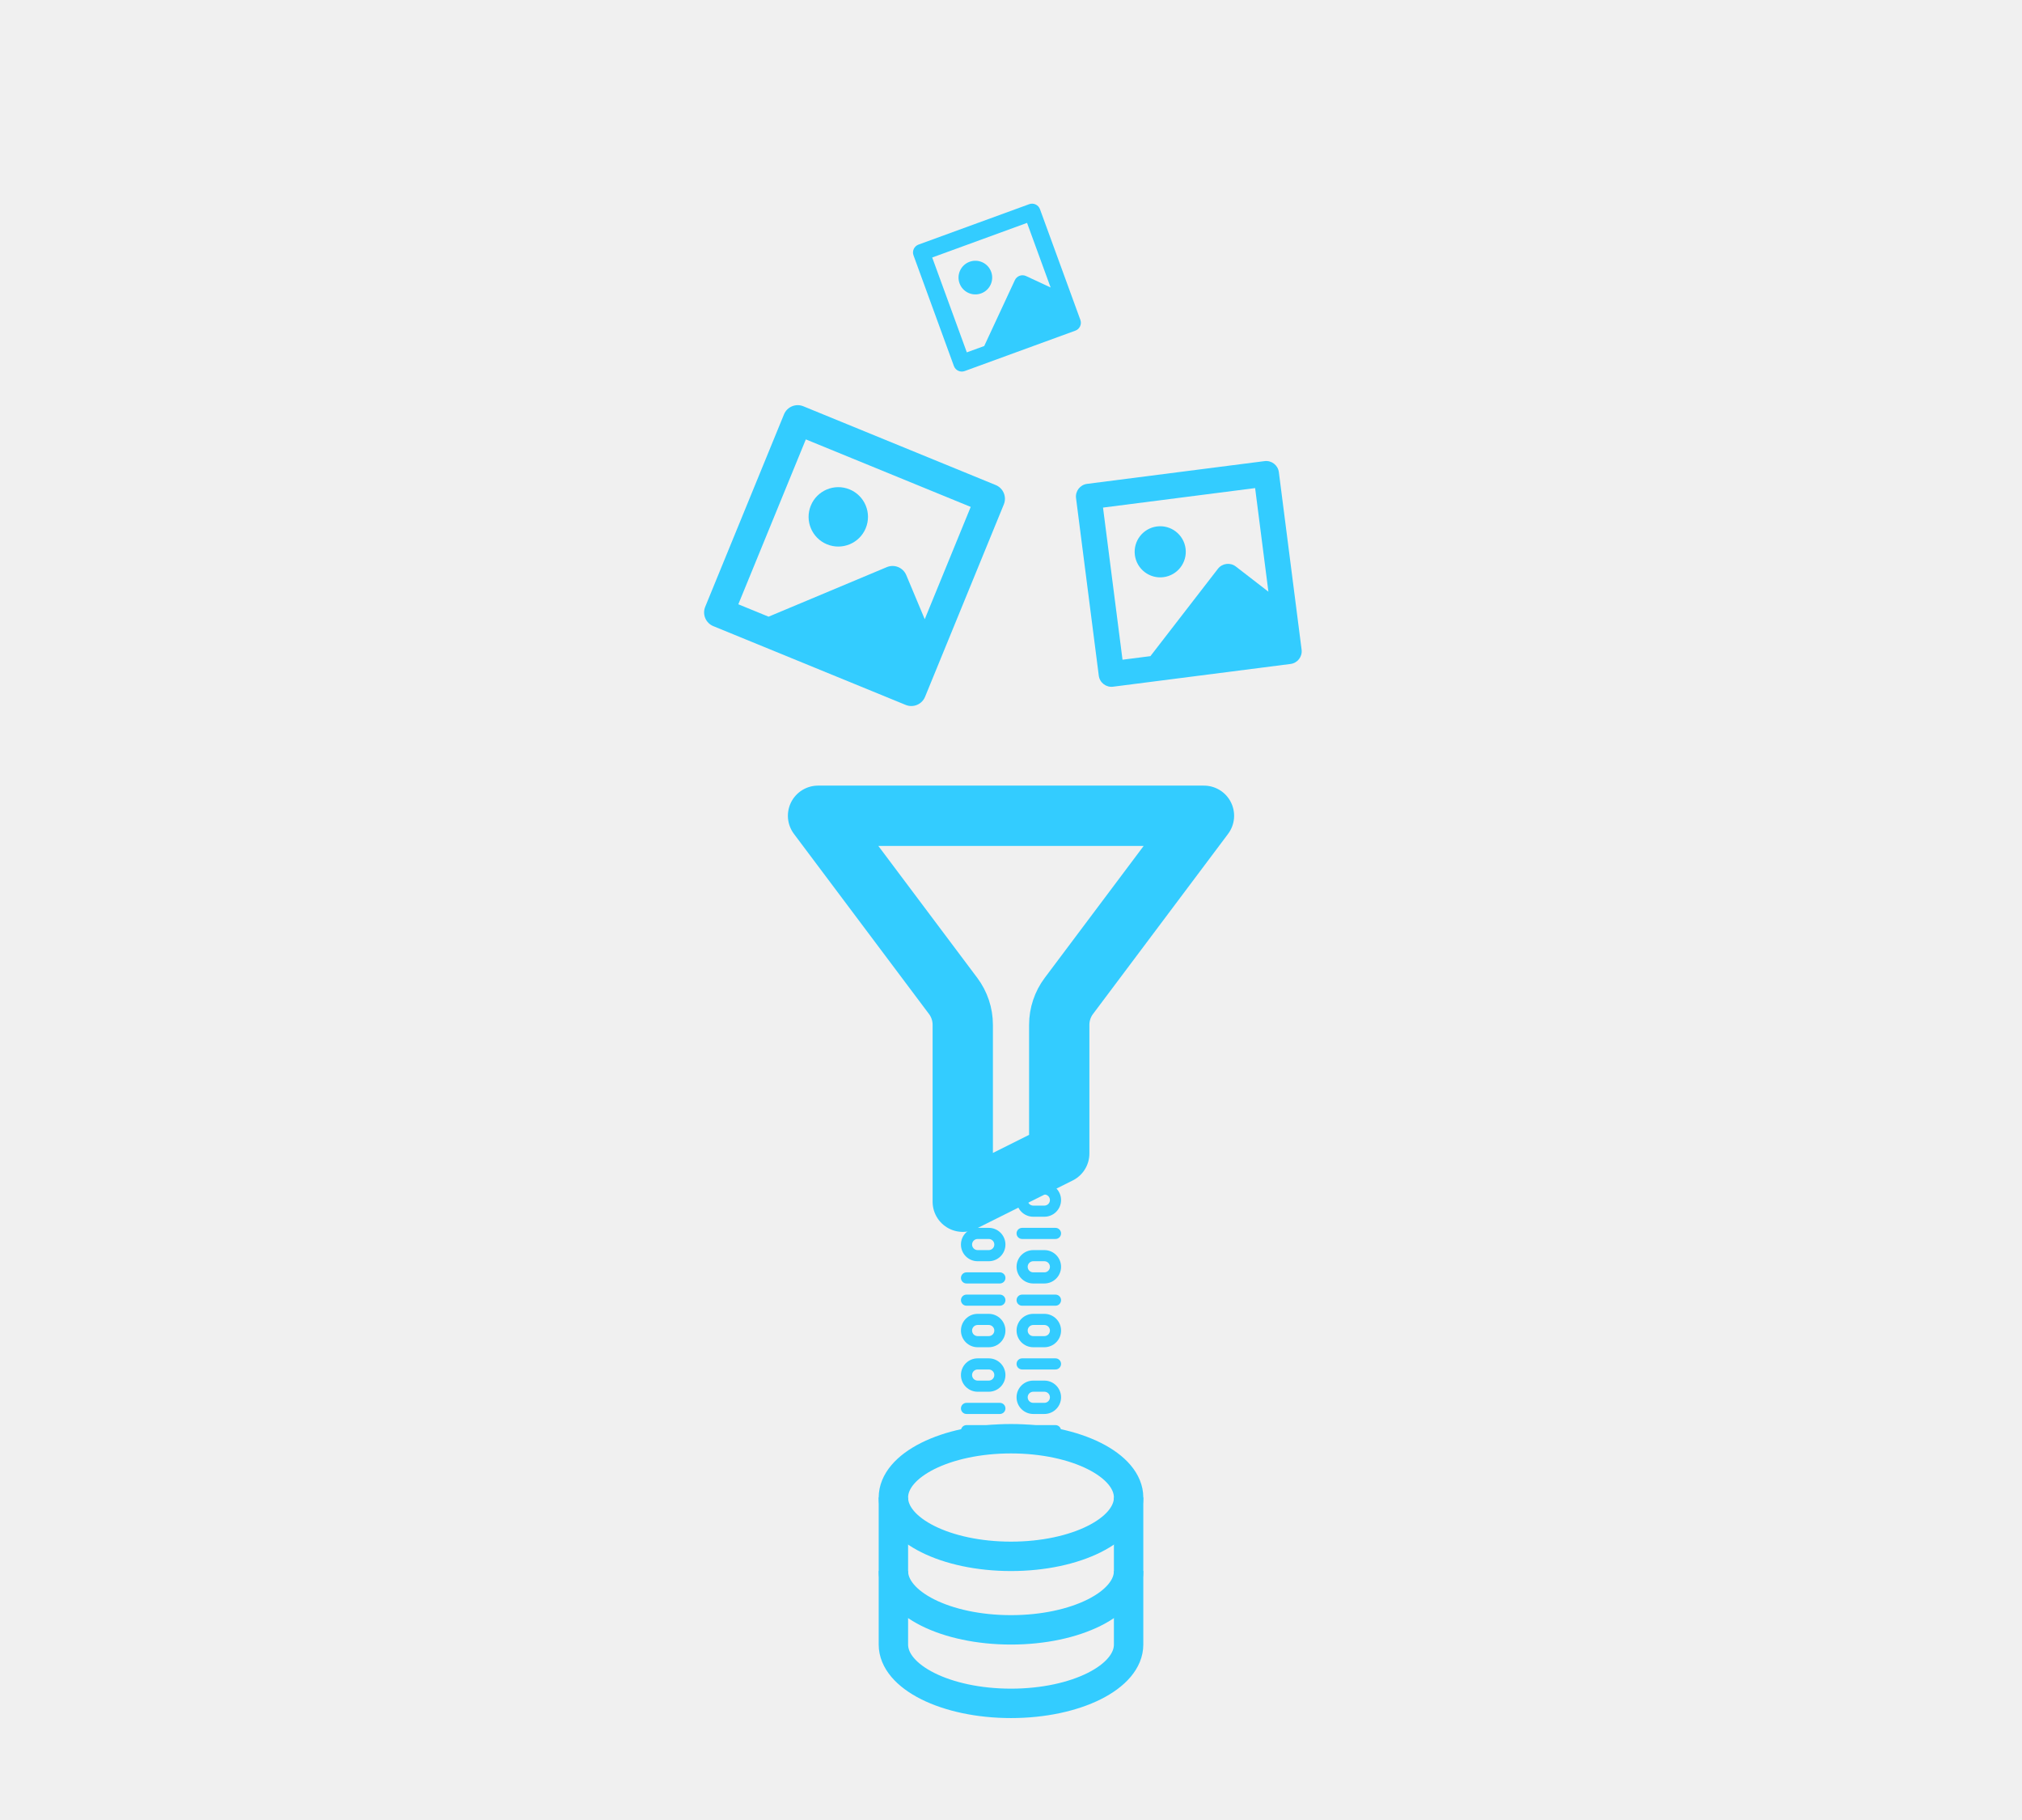
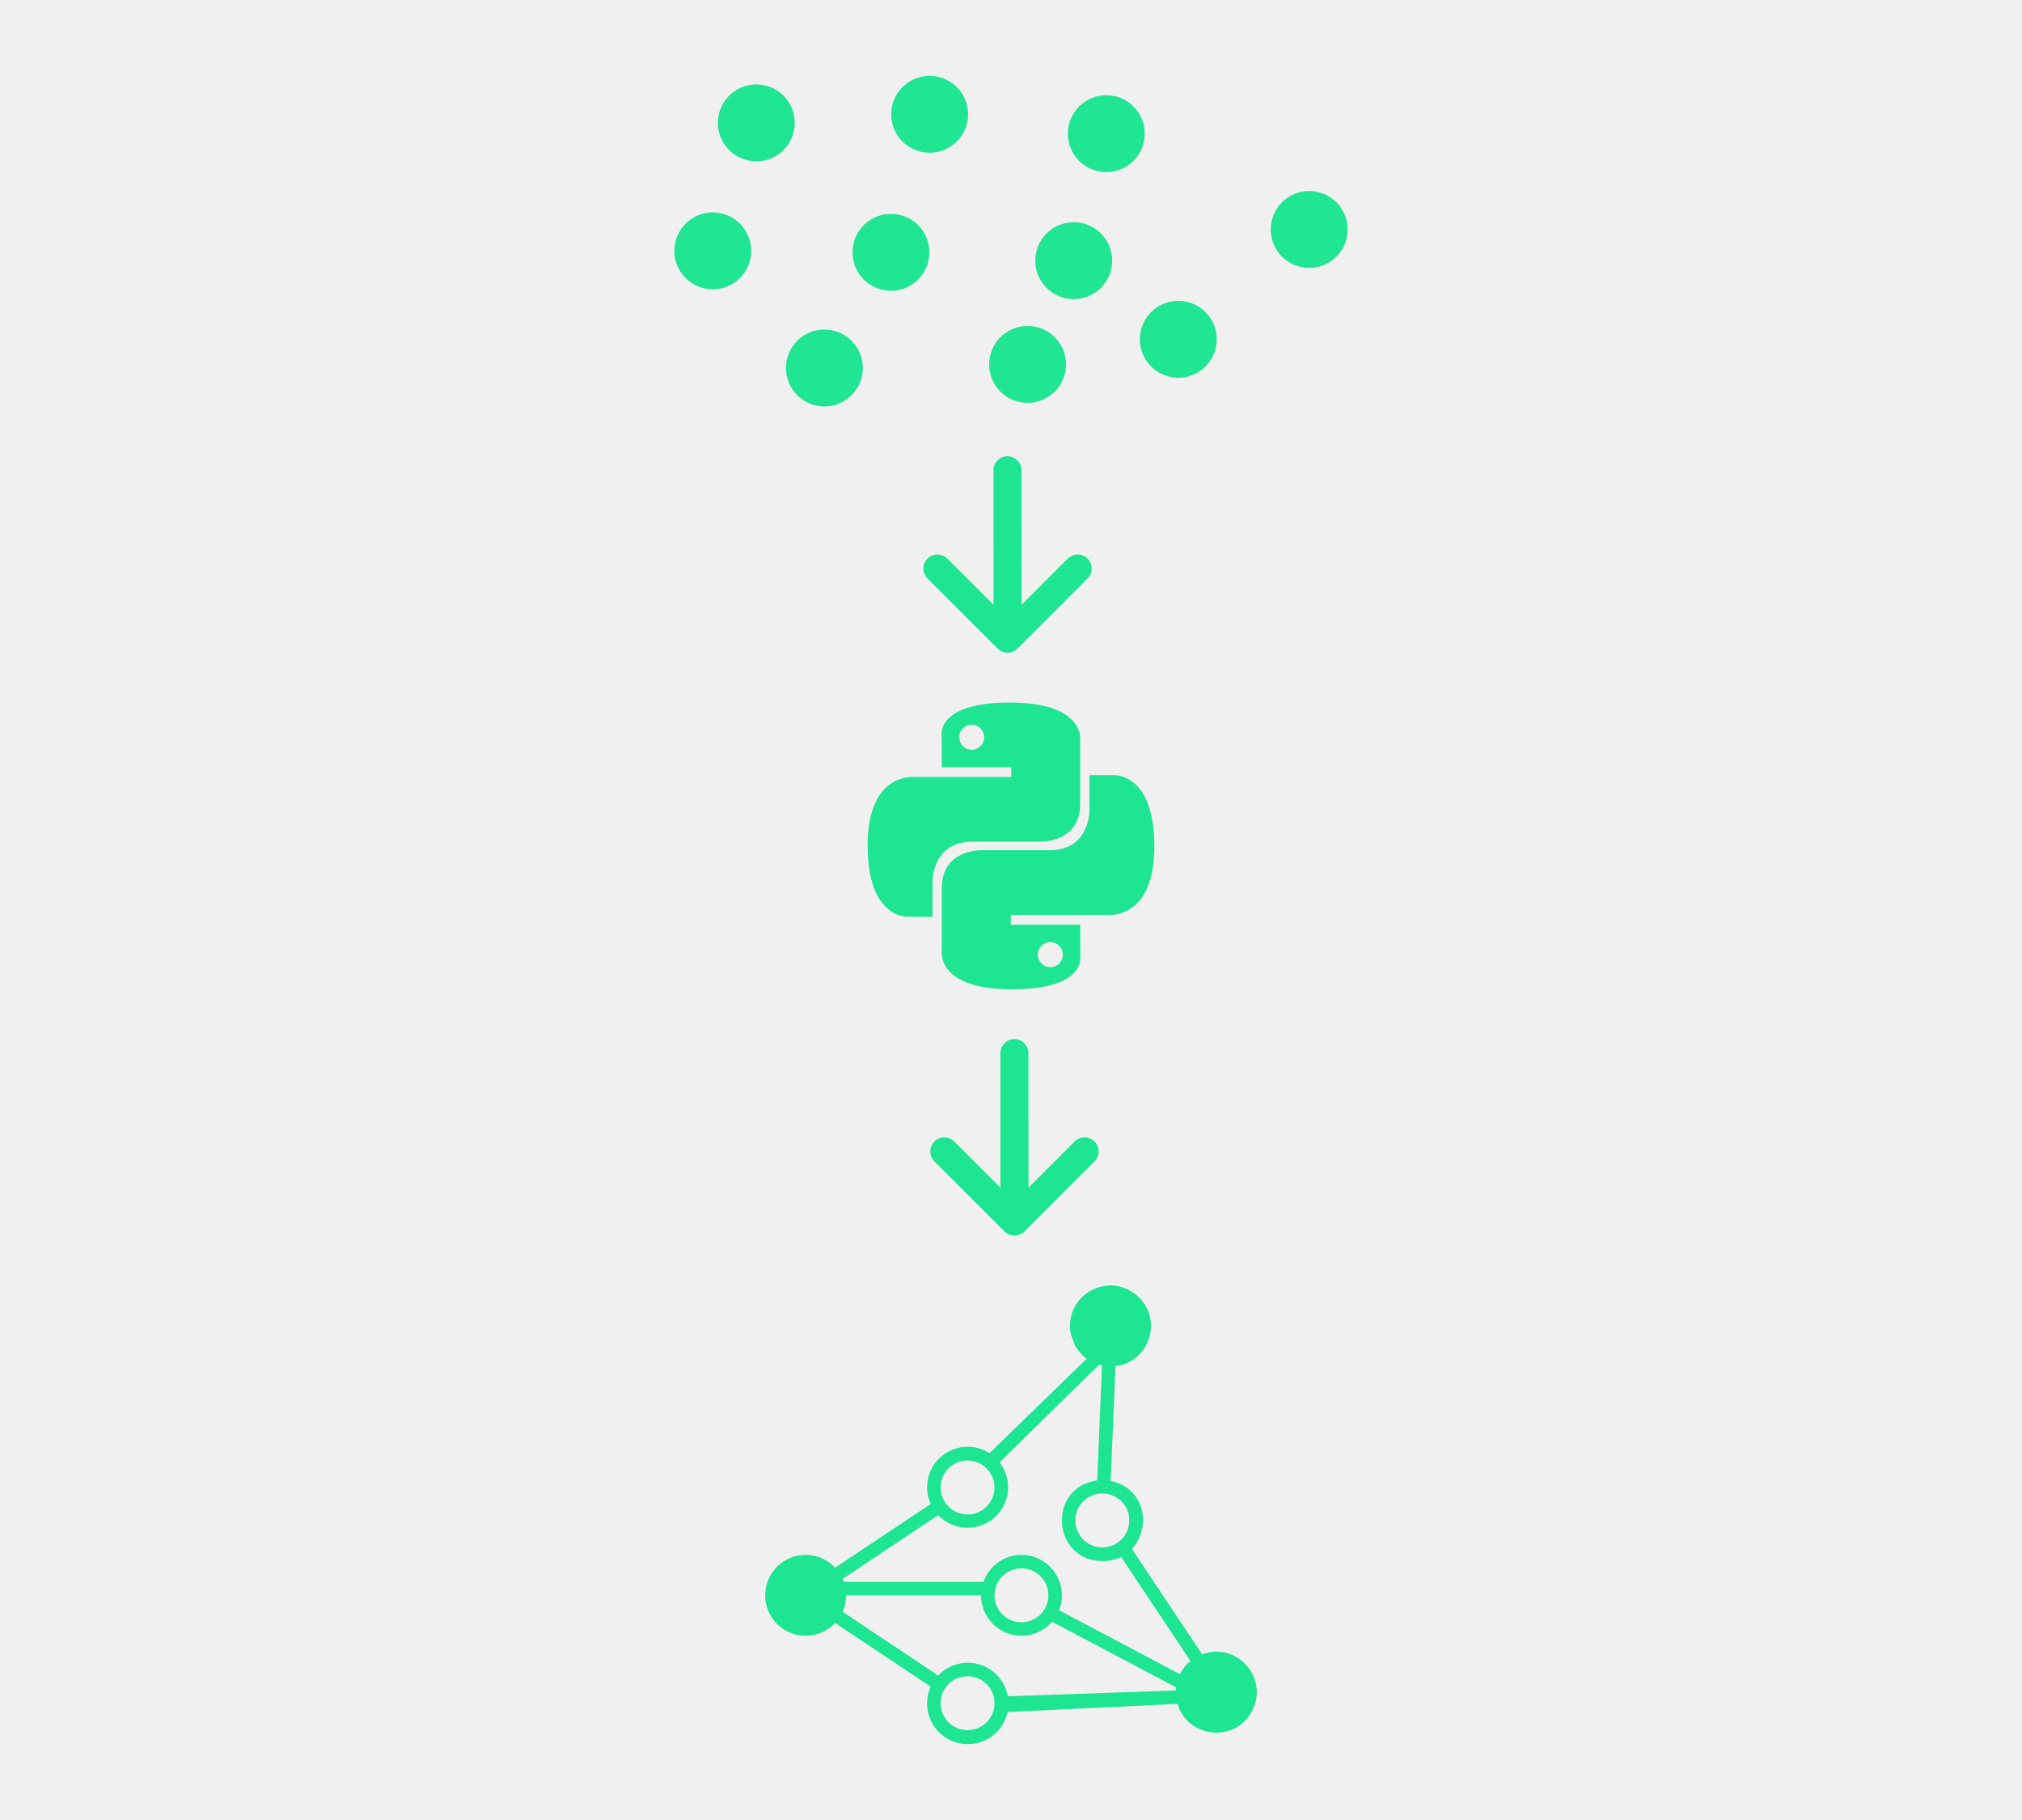
<svg xmlns="http://www.w3.org/2000/svg" version="1.1" id="svg1" width="1000" height="900" viewBox="0 0 1000 900" xml:space="preserve">
  <defs id="defs1">
    <clipPath id="clip0_429_11128">
      <rect width="24" height="24" fill="white" id="rect1" />
    </clipPath>
  </defs>
  <g id="g1" />
  <g id="layer1" />
  <g id="layer2">
-     <g id="g1-5" transform="matrix(1.698866,0.6955653,-0.6955653,1.698866,345.0509,170.8512)" style="fill:#33ccff;fill-opacity:1">
-       <path fill="#231f20" d="m 88.544,4.367 -56,0 c -2.211,0 -4,1.789 -4,4 l 0,56 c 0,2.211 1.789,4 4,4 h 56 c 2.211,0 4,-1.789 4,-4 V 8.367 c 0,-2.211 -1.789,-4 -4,-4 z m -52,8 48,0 v 32.688 l -9.113,-9.113 c -1.562,-1.559 -4.094,-1.559 -5.656,0 l -24.426,24.425 h -8.805 z" id="path1-95" style="fill:#33ccff;fill-opacity:1" />
-       <circle fill="#231f20" cx="52.544" cy="28.367" r="8" id="circle1" style="fill:#33ccff;fill-opacity:1" />
-     </g>
-     <g id="g1-5-2" transform="matrix(0.9772343,-0.3566729,0.3566729,0.9772343,450.361,122.3736)" style="fill:#33ccff;fill-opacity:1">
-       <path fill="#231f20" d="M 60,0 H 4 C 1.789,0 0,1.789 0,4 v 56 c 0,2.211 1.789,4 4,4 h 56 c 2.211,0 4,-1.789 4,-4 V 4 C 64,1.789 62.211,0 60,0 Z M 8,8 h 48 v 32.688 l -9.113,-9.113 c -1.562,-1.559 -4.094,-1.559 -5.656,0 L 16.805,56 H 8 Z" id="path1-95-1" style="fill:#33ccff;fill-opacity:1" />
-       <circle fill="#231f20" cx="24" cy="24" r="8" id="circle1-7" style="fill:#33ccff;fill-opacity:1" />
-     </g>
-     <g id="g1-5-7" transform="matrix(1.567243,-0.2008617,0.2008617,1.567243,592.6486,301.1933)" style="fill:#33ccff;fill-opacity:1">
-       <path fill="#231f20" d="m 26.445,-43.297 h -56 c -2.211,0 -4,1.789 -4,4 v 56 c 0,2.211 1.789,4 4,4 h 56 c 2.211,0 4,-1.789 4,-4 v -56 c 0,-2.211 -1.789,-4 -4,-4 z m -52,8 h 48 v 32.688 l -9.113,-9.113 c -1.562,-1.559 -4.094,-1.559 -5.656,0 l -24.426,24.425 h -8.805 z" id="path1-95-4" style="fill:#33ccff;fill-opacity:1" />
-       <circle fill="#231f20" cx="-9.555" cy="-19.297" r="8" id="circle1-6" style="fill:#33ccff;fill-opacity:1" />
-     </g>
-     <g id="g8">
-       <g id="g9" transform="translate(45.83904,107.9945)">
-         <g style="fill:none;fill-opacity:1;stroke:#33ccff;stroke-opacity:1" id="g4" transform="matrix(11.92888,0,0,11.92888,311.0143,247.692)">
-           <path d="M 20,4 H 4 l 5.6,7.467 c 0.26,0.346 0.4,0.767 0.4,1.2 v 7.333 l 4,-2 v -5.333 c 0,-0.433 0.14,-0.854 0.4,-1.2 z" stroke="#292929" stroke-width="2.5" stroke-linejoin="round" id="path1-65" clip-path="url(#clipPath1)" style="fill:none;fill-opacity:1;stroke:#33ccff;stroke-opacity:1" />
-         </g>
-         <g style="fill:none;stroke:#33ccff;stroke-opacity:1" id="g5" transform="matrix(7.270377,0,0,7.270377,366.9164,581.6499)">
-           <path d="m 20,7 c 0,2.209 -3.582,4 -8,4 C 7.582,11 4,9.209 4,7 4,4.791 7.582,3 12,3 c 4.418,0 8,1.791 8,4 z" stroke="#323232" stroke-width="2" id="path1-29" style="stroke:#33ccff;stroke-opacity:1" />
-           <path d="m 20,12 c 0,2.209 -3.582,4 -8,4 -4.418,0 -8,-1.791 -8,-4" stroke="#323232" stroke-width="2" id="path2-82" style="stroke:#33ccff;stroke-opacity:1" />
-           <path d="m 4,7 v 10 c 0,2.209 3.582,4 8,4 4.418,0 8,-1.791 8,-4 V 7" stroke="#323232" stroke-width="2" id="path3-4" style="stroke:#33ccff;stroke-opacity:1" />
-         </g>
-         <g id="g7" transform="translate(429.4067,-109.2801)">
-           <g style="fill:#33ccff;fill-opacity:1;stroke:none;stroke-opacity:1" id="g6" transform="matrix(0,2.750478,-2.750478,0,57.76005,648.2452)">
-             <path d="M 4,11 A 3,3 0 0 0 7,8 V 6 A 3,3 0 0 0 1,6 v 2 a 3,3 0 0 0 3,3 z M 3,6 A 1,1 0 0 1 5,6 V 8 A 1,1 0 0 1 3,8 Z m 16,0 a 3,3 0 0 0 -6,0 v 2 a 3,3 0 0 0 6,0 z M 17,8 A 1,1 0 0 1 15,8 V 6 a 1,1 0 0 1 2,0 z m -7,3 A 1,1 0 0 1 9,10 V 4 a 1,1 0 0 1 2,0 v 6 a 1,1 0 0 1 -1,1 z M 23,4 v 6 a 1,1 0 0 1 -2,0 V 4 a 1,1 0 0 1 2,0 z M 7,18 v -2 a 3,3 0 0 0 -6,0 v 2 a 3,3 0 0 0 6,0 z m -4,0 v -2 a 1,1 0 0 1 2,0 v 2 a 1,1 0 0 1 -2,0 z m 6,0 a 3,3 0 0 0 6,0 v -2 a 3,3 0 0 0 -6,0 z m 2,-2 a 1,1 0 0 1 2,0 v 2 a 1,1 0 0 1 -2,0 z m 12,-2 v 6 a 1,1 0 0 1 -2,0 v -6 a 1,1 0 0 1 2,0 z m -5,-1 a 1,1 0 0 1 1,1 v 6 a 1,1 0 0 1 -2,0 v -6 a 1,1 0 0 1 1,-1 z" id="path1-62" style="fill:#33ccff;fill-opacity:1;stroke:none;stroke-opacity:1" />
-           </g>
-           <g style="fill:#33ccff;fill-opacity:1;stroke:none;stroke-opacity:1" id="g6-2" transform="matrix(0,2.750478,-2.750478,0,57.76005,583.7135)">
-             <path d="M 4,11 A 3,3 0 0 0 7,8 V 6 A 3,3 0 0 0 1,6 v 2 a 3,3 0 0 0 3,3 z M 3,6 A 1,1 0 0 1 5,6 V 8 A 1,1 0 0 1 3,8 Z m 16,0 a 3,3 0 0 0 -6,0 v 2 a 3,3 0 0 0 6,0 z M 17,8 A 1,1 0 0 1 15,8 V 6 a 1,1 0 0 1 2,0 z m -7,3 A 1,1 0 0 1 9,10 V 4 a 1,1 0 0 1 2,0 v 6 a 1,1 0 0 1 -1,1 z M 23,4 v 6 a 1,1 0 0 1 -2,0 V 4 a 1,1 0 0 1 2,0 z M 7,18 v -2 a 3,3 0 0 0 -6,0 v 2 a 3,3 0 0 0 6,0 z m -4,0 v -2 a 1,1 0 0 1 2,0 v 2 a 1,1 0 0 1 -2,0 z m 6,0 a 3,3 0 0 0 6,0 v -2 a 3,3 0 0 0 -6,0 z m 2,-2 a 1,1 0 0 1 2,0 v 2 a 1,1 0 0 1 -2,0 z m 12,-2 v 6 a 1,1 0 0 1 -2,0 v -6 a 1,1 0 0 1 2,0 z m -5,-1 a 1,1 0 0 1 1,1 v 6 a 1,1 0 0 1 -2,0 v -6 a 1,1 0 0 1 1,-1 z" id="path1-62-4" style="fill:#33ccff;fill-opacity:1;stroke:none;stroke-opacity:1" />
-           </g>
-         </g>
+     <g id="g12" transform="translate(0,-29.81316)">
+       <path d="m 519.457,508.112 c -3.418,0 -6.183,-2.78 -6.183,-6.216 0,-3.436 2.765,-6.208 6.183,-6.208 3.418,0 6.183,2.773 6.183,6.208 0,3.436 -2.765,6.216 -6.183,6.216 m -18.947,10.934 c 36.008,0 33.76,-15.696 33.76,-15.696 l -0.043,-16.259 h -34.355 v -4.883 h 47.998 c 0,0 23.038,2.63 23.038,-33.887 0,-36.516 -20.103,-35.226 -20.103,-35.226 h -12.005 v 16.95 c 0,0 0.645,20.208 -19.784,20.208 H 484.939 c 0,0 -19.145,-0.305 -19.145,18.604 v 31.263 c 0,0 -2.907,18.925 34.717,18.925 M 480.55,388.162 c 3.418,0 6.176,2.78 6.176,6.216 0,3.436 -2.758,6.208 -6.176,6.208 -3.418,0 -6.183,-2.773 -6.183,-6.208 0,-3.436 2.765,-6.216 6.183,-6.216 m 18.94,-10.934 c -36.001,0 -33.753,15.696 -33.753,15.696 l 0.043,16.259 h 34.355 v 4.883 h -48.005 c 0,0 -23.038,-2.63 -23.038,33.887 0,36.516 20.11,35.226 20.11,35.226 h 11.998 v -16.95 c 0,0 -0.645,-20.208 19.791,-20.208 h 34.072 c 0,0 19.145,0.305 19.145,-18.604 V 396.153 c 0,0 2.907,-18.925 -34.717,-18.925" id="python-[#127]" style="fill:#1ee592;fill-opacity:1;fill-rule:evenodd;stroke:none;stroke-width:7.091" />
+       <path d="m 501.686,550.626 0.035,83.264 m 0,0 34.679,-34.708 m -34.679,34.708 -34.708,-34.679" stroke="#000000" stroke-width="13.877" stroke-linecap="round" stroke-linejoin="round" id="path1-6" style="fill:#1ee592;fill-opacity:1;stroke:#1ee592;stroke-opacity:1" />
+       <path d="m 498.272,262.384 0.035,83.264 m 0,0 34.679,-34.708 m -34.679,34.708 -34.708,-34.679" stroke="#000000" stroke-width="13.877" stroke-linecap="round" stroke-linejoin="round" id="path1-6-4" style="fill:#1ee592;fill-opacity:1;stroke:#1ee592;stroke-opacity:1" />
+       <path id="path1-3" style="fill:#1ee592;fill-opacity:1;stroke-width:6.667" d="m 491.864,755.428 51.621,-50.729 c 0.505,0.145 1.005,0.319 1.513,0.426 l -2.36,56.756 c -24.447,3.184 -22.645,38.962 1.835,39.883 24.481,0.921 28.965,-34.62 4.827,-39.632 l 2.365,-56.752 c 17.99,-2.242 23.953,-25.34 9.301,-36.012 -14.652,-10.672 -34.808,2.09 -31.422,19.9 0,0 1.596,5.046 2.288,6.269 0.692,1.223 3.273,4.569 5.541,6.23 l -50.177,48.746 z m 61.147,15.459 c 9.603,6.994 5.954,22.104 -5.78,23.949 -11.734,1.844 -19.842,-11.418 -12.848,-21.021 4.339,-5.946 12.673,-7.255 18.627,-2.928 z m -34.965,59.732 63.608,33.59 c -0.058,0.522 -0.146,1.044 -0.166,1.563 l -86.176,2.971 0.838,7.795 86.205,-4.15 c 5.227,17.36 28.998,19.365 37.062,3.131 8.064,-16.234 -7.897,-33.964 -24.887,-27.64 l -36.03,-54.066 -5.79,3.31 36.024,54.063 c -2.179,1.775 -3.956,3.993 -5.212,6.507 l -61.411,-32.498 z m -12.872,-31.909 a 19.967,19.967 0 0 0 -18.773,13.333 h -69.12 c -0.18,-0.493 -0.333,-1 -0.547,-1.473 l 47.267,-31.507 a 20.04,20.04 0 1 0 -3.72,-5.533 l -47.267,31.5 a 20,20 0 1 0 0,27.367 l 47.267,31.507 a 19.82,19.82 0 0 0 -1.773,8.14 20.133,20.133 0 1 0 5.487,-13.68 L 416.734,826.856 a 19.82,19.82 0 0 0 1.773,-8.147 h 66.667 a 20,20 0 1 0 20,-20 z m -40,-33.333 a 13.333,13.333 0 1 1 13.333,13.333 13.347,13.347 0 0 1 -13.333,-13.333 z m 13.333,93.333 a 13.333,13.333 0 1 1 -13.333,13.333 13.347,13.347 0 0 1 13.333,-13.333 z m 26.667,-26.667 a 13.333,13.333 0 1 1 13.333,-13.333 13.347,13.347 0 0 1 -13.333,13.333 z" />
+       <g id="g11" transform="matrix(0.7446551,0.15549,-0.15549,0.7446551,181.4386,-120.996)" style="fill:#1ee592;fill-opacity:1">
+         <circle style="opacity:0.99;fill:#1ee592;fill-opacity:1;stroke-width:3.918" id="path10" cx="304.699" cy="220.489" r="25" />
+         <circle style="opacity:0.99;fill:#1ee592;fill-opacity:1;stroke-width:3.918" id="path10-9" cx="525" cy="266" r="25" />
+         <circle style="opacity:0.99;fill:#1ee592;fill-opacity:1;stroke-width:3.918" id="path10-2" cx="407.583" cy="285.001" r="25" />
+         <circle style="opacity:0.99;fill:#1ee592;fill-opacity:1;stroke-width:3.918" id="path10-6" cx="413.86" cy="192.006" r="25" />
+         <circle style="opacity:0.99;fill:#1ee592;fill-opacity:1;stroke-width:3.918" id="path10-4" cx="528.855" cy="180.86" r="25" />
+         <circle style="opacity:0.99;fill:#1ee592;fill-opacity:1;stroke-width:3.918" id="path10-1" cx="670.708" cy="214.856" r="25" />
+         <circle style="opacity:0.99;fill:#1ee592;fill-opacity:1;stroke-width:3.918" id="path10-7" cx="602.005" cy="302.14" r="25" />
+         <circle style="opacity:0.99;fill:#1ee592;fill-opacity:1;stroke-width:3.918" id="path10-62" cx="509.434" cy="338.143" r="25" />
+         <circle style="opacity:0.99;fill:#1ee592;fill-opacity:1;stroke-width:3.918" id="path10-8" cx="380.58" cy="367.428" r="25" />
+         <circle style="opacity:0.99;fill:#1ee592;fill-opacity:1;stroke-width:3.918" id="path10-0" cx="294.004" cy="307.717" r="25" />
      </g>
    </g>
  </g>
</svg>
